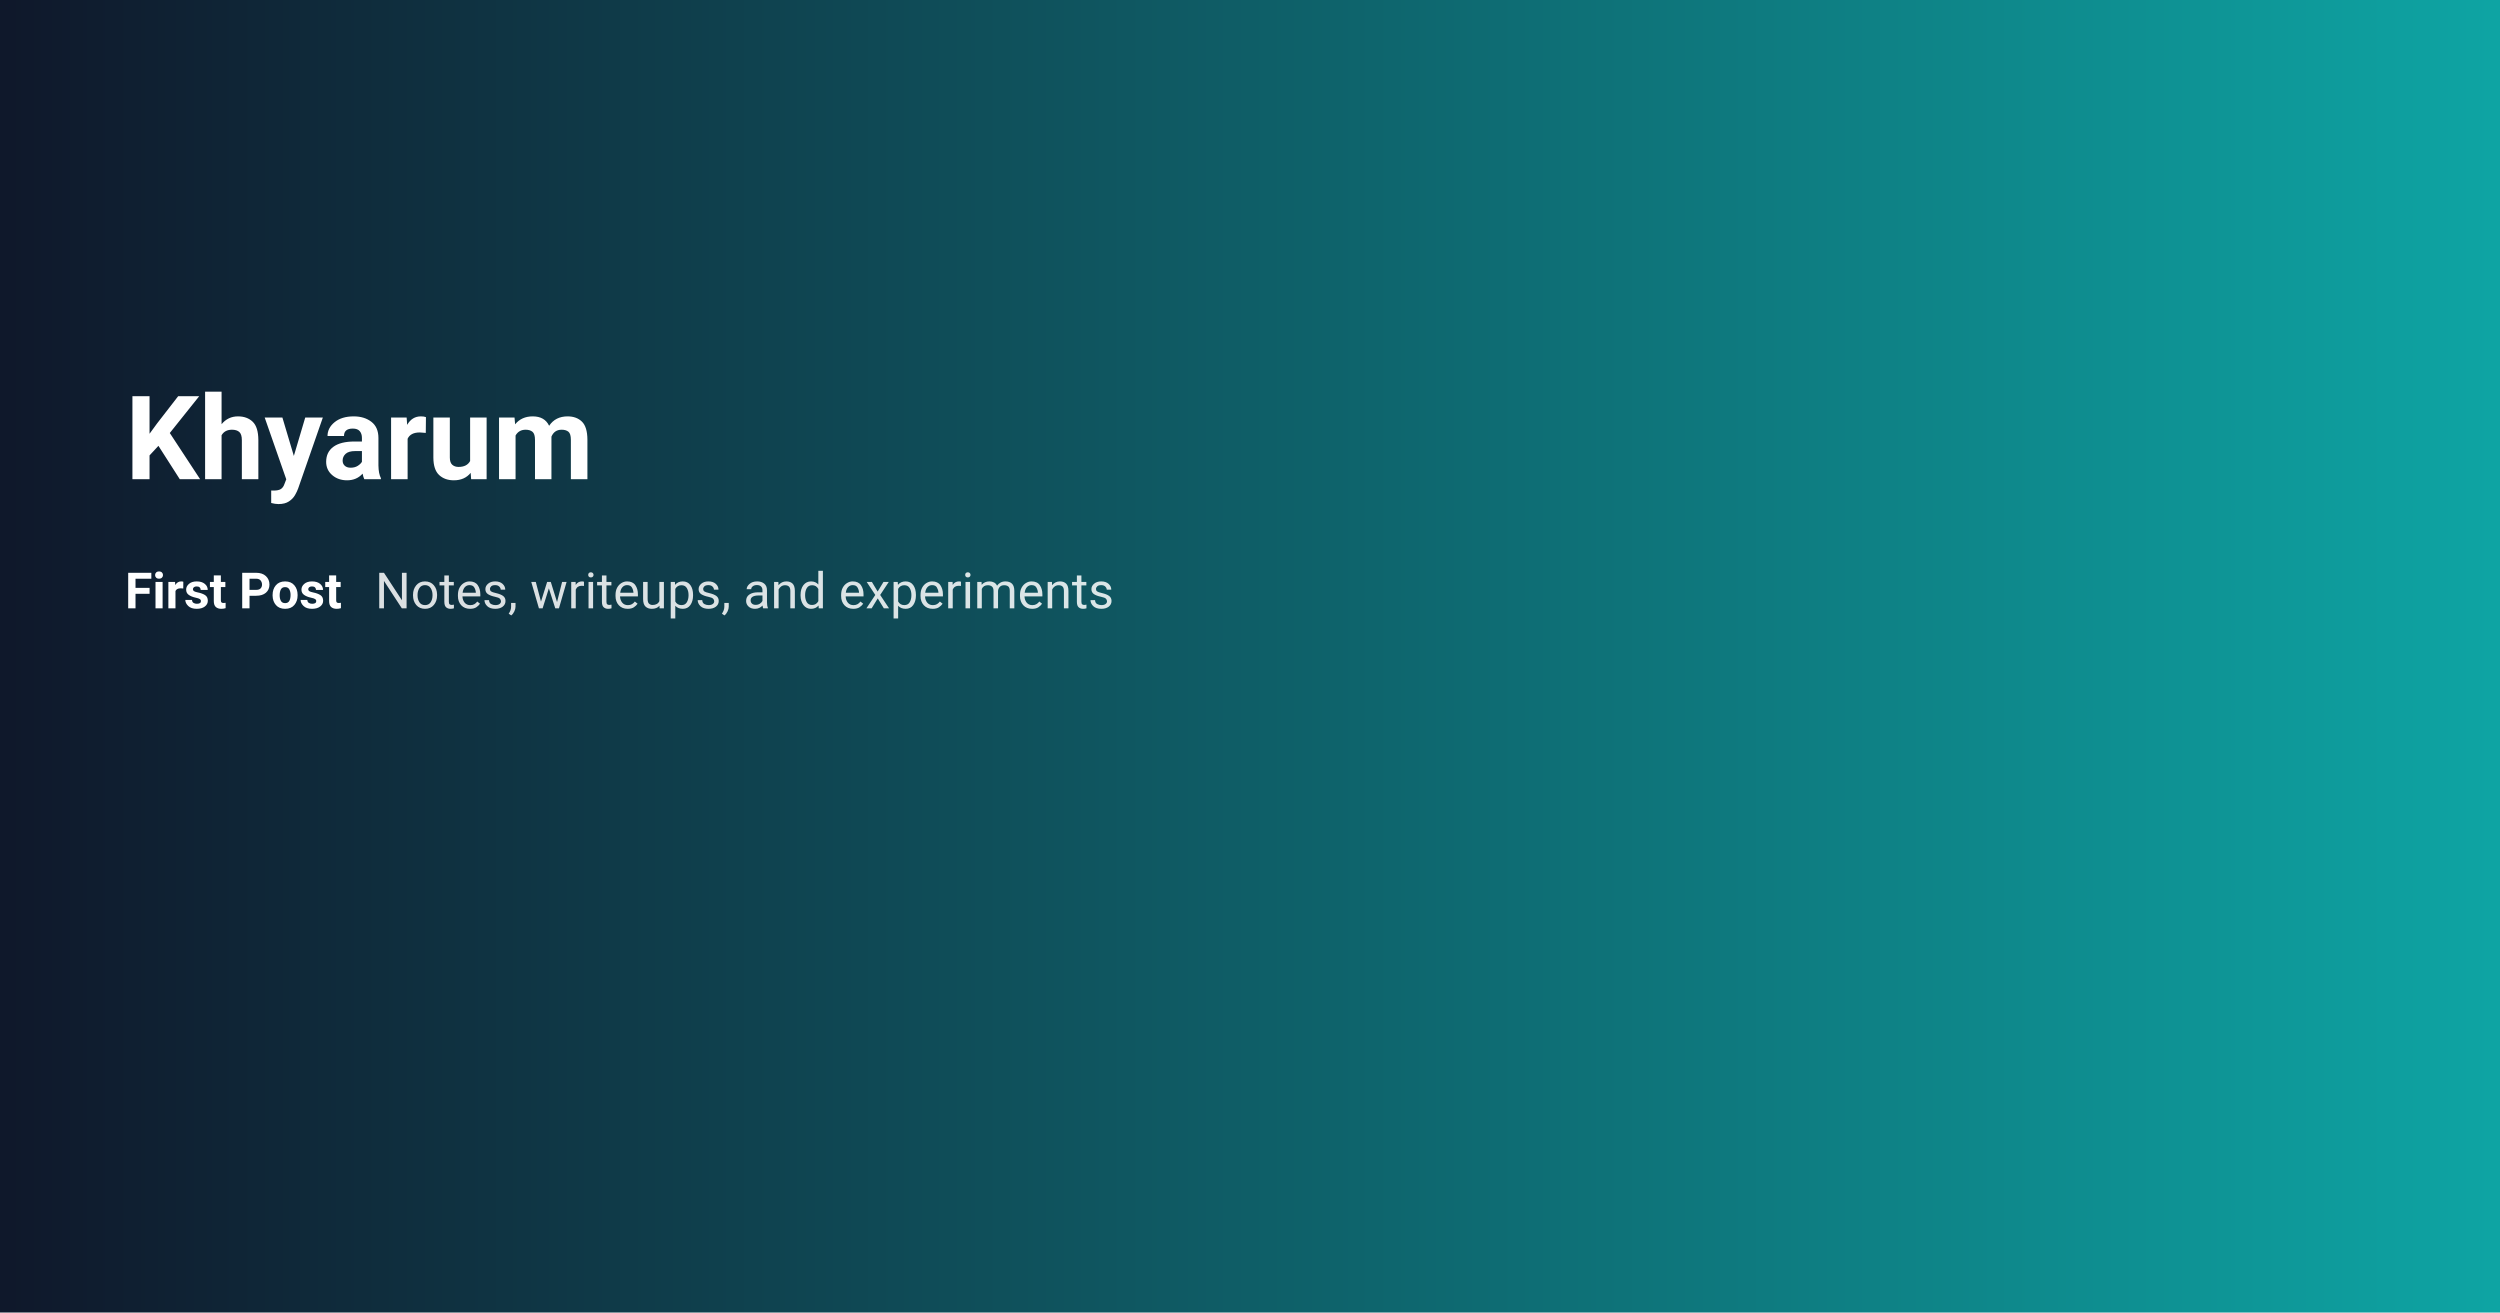
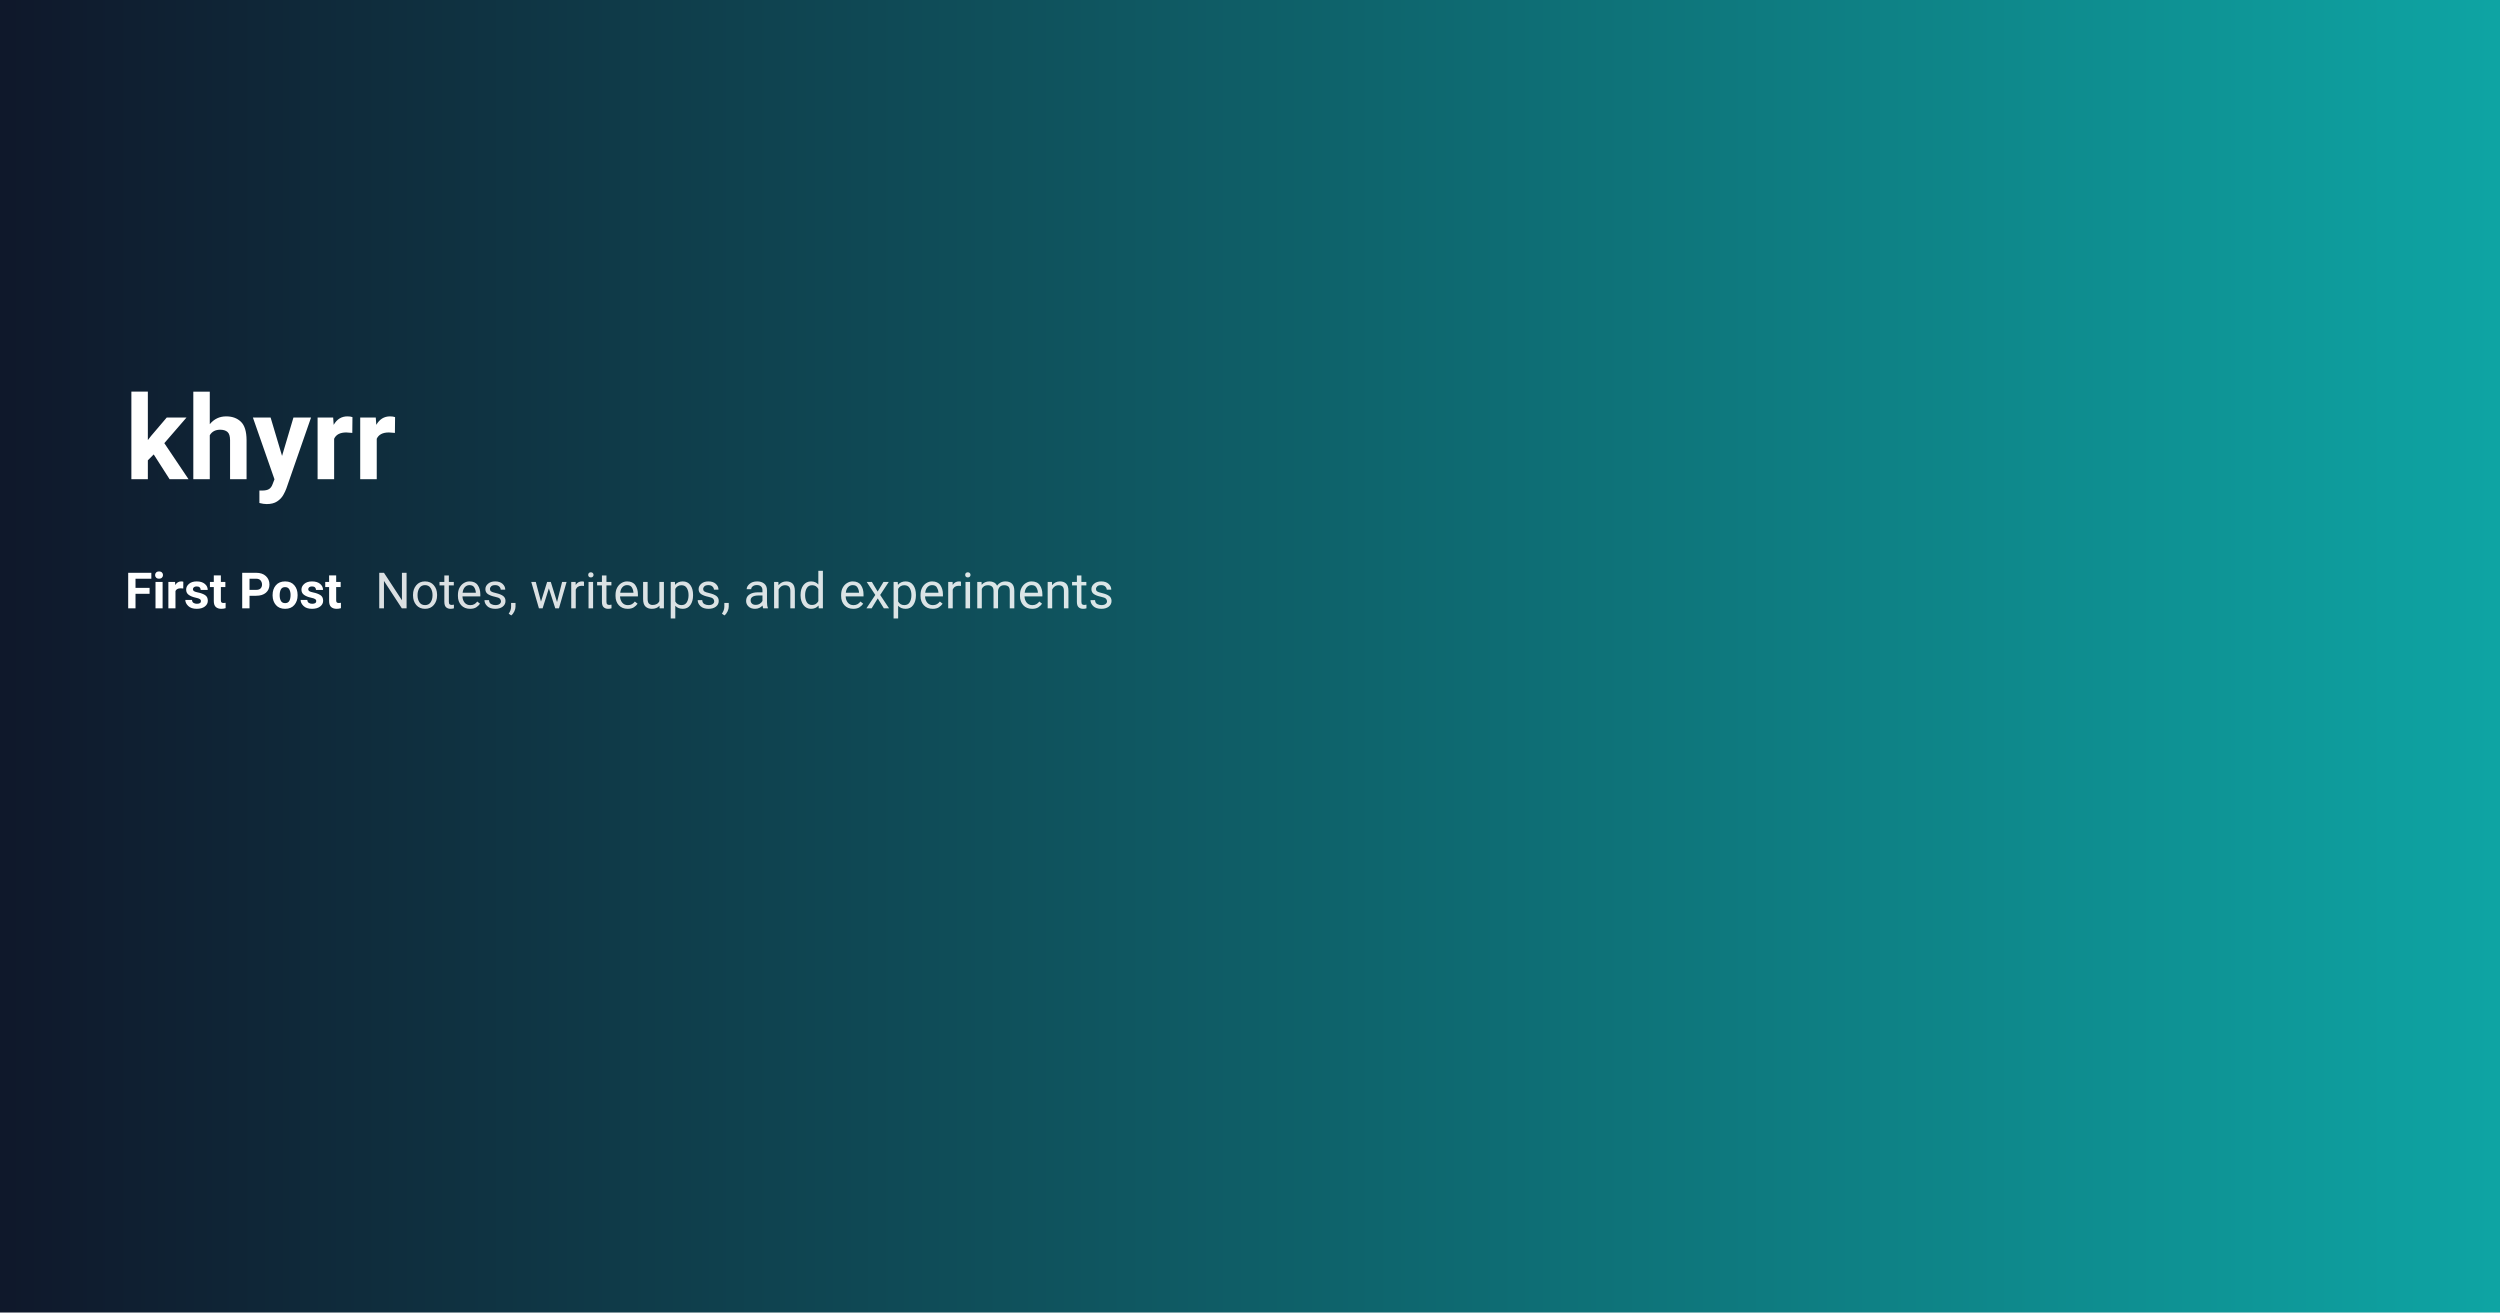
<svg xmlns="http://www.w3.org/2000/svg" width="1200" height="630" viewBox="0 0 1200 630">
  <defs>
    <linearGradient id="g" x1="0" x2="1">
      <stop offset="0%" stop-color="#0f172a" />
      <stop offset="100%" stop-color="#0ea5a4" />
    </linearGradient>
    <style>
      .title {
        fill: #ffffff;
        font-family: 'Segoe UI', Roboto, Helvetica, Arial, sans-serif;
        font-size: 56px;
        font-weight: 700;
      }
      .subtitle {
        fill: rgba(255,255,255,0.85);
        font-family: 'Segoe UI', Roboto, Helvetica, Arial, sans-serif;
        font-size: 24px;
      }
      .subtitle-strong {
        font-weight: 600;
        fill: #ffffff;
      }
    </style>
  </defs>
  <rect width="1200" height="630" fill="url(#g)" />
  <g transform="translate(60,230)">
-     <text class="title">Khyarum</text>
+     <text class="title">khyrr</text>
    <text class="subtitle" y="62">
      <tspan class="subtitle-strong">First Post</tspan>
      <tspan dx="10">Notes, writeups, and experiments</tspan>
    </text>
  </g>
</svg>
